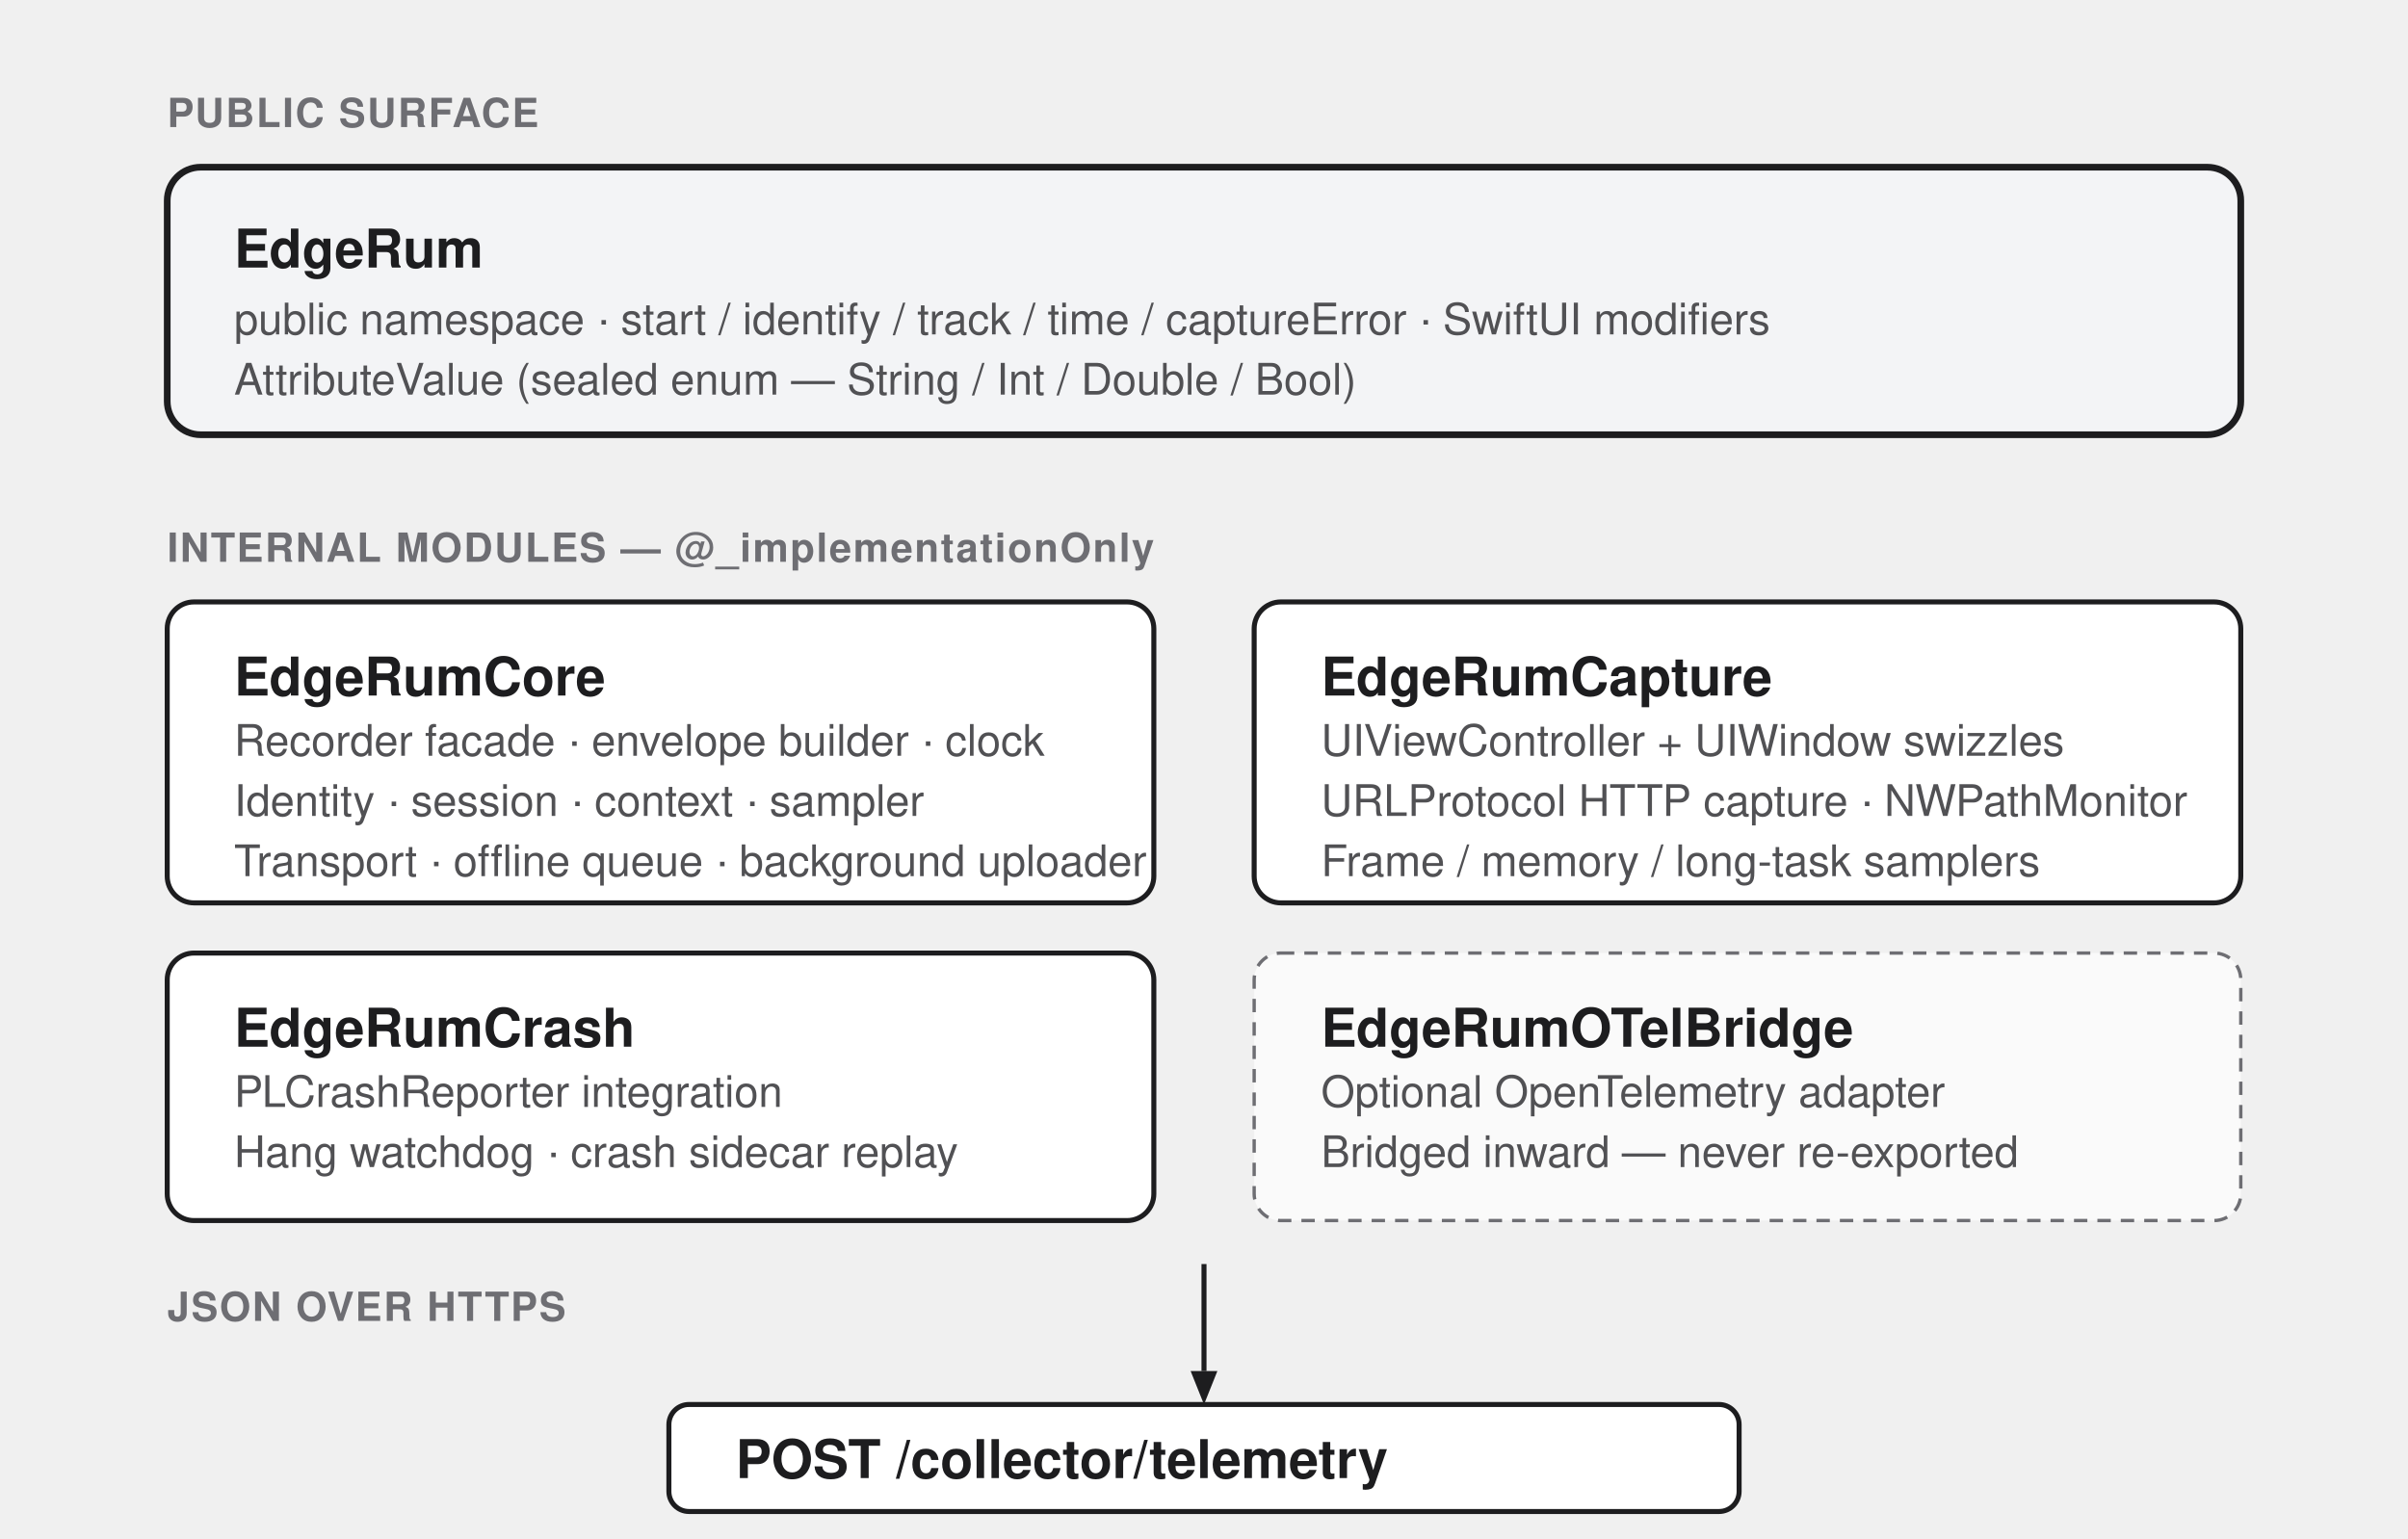
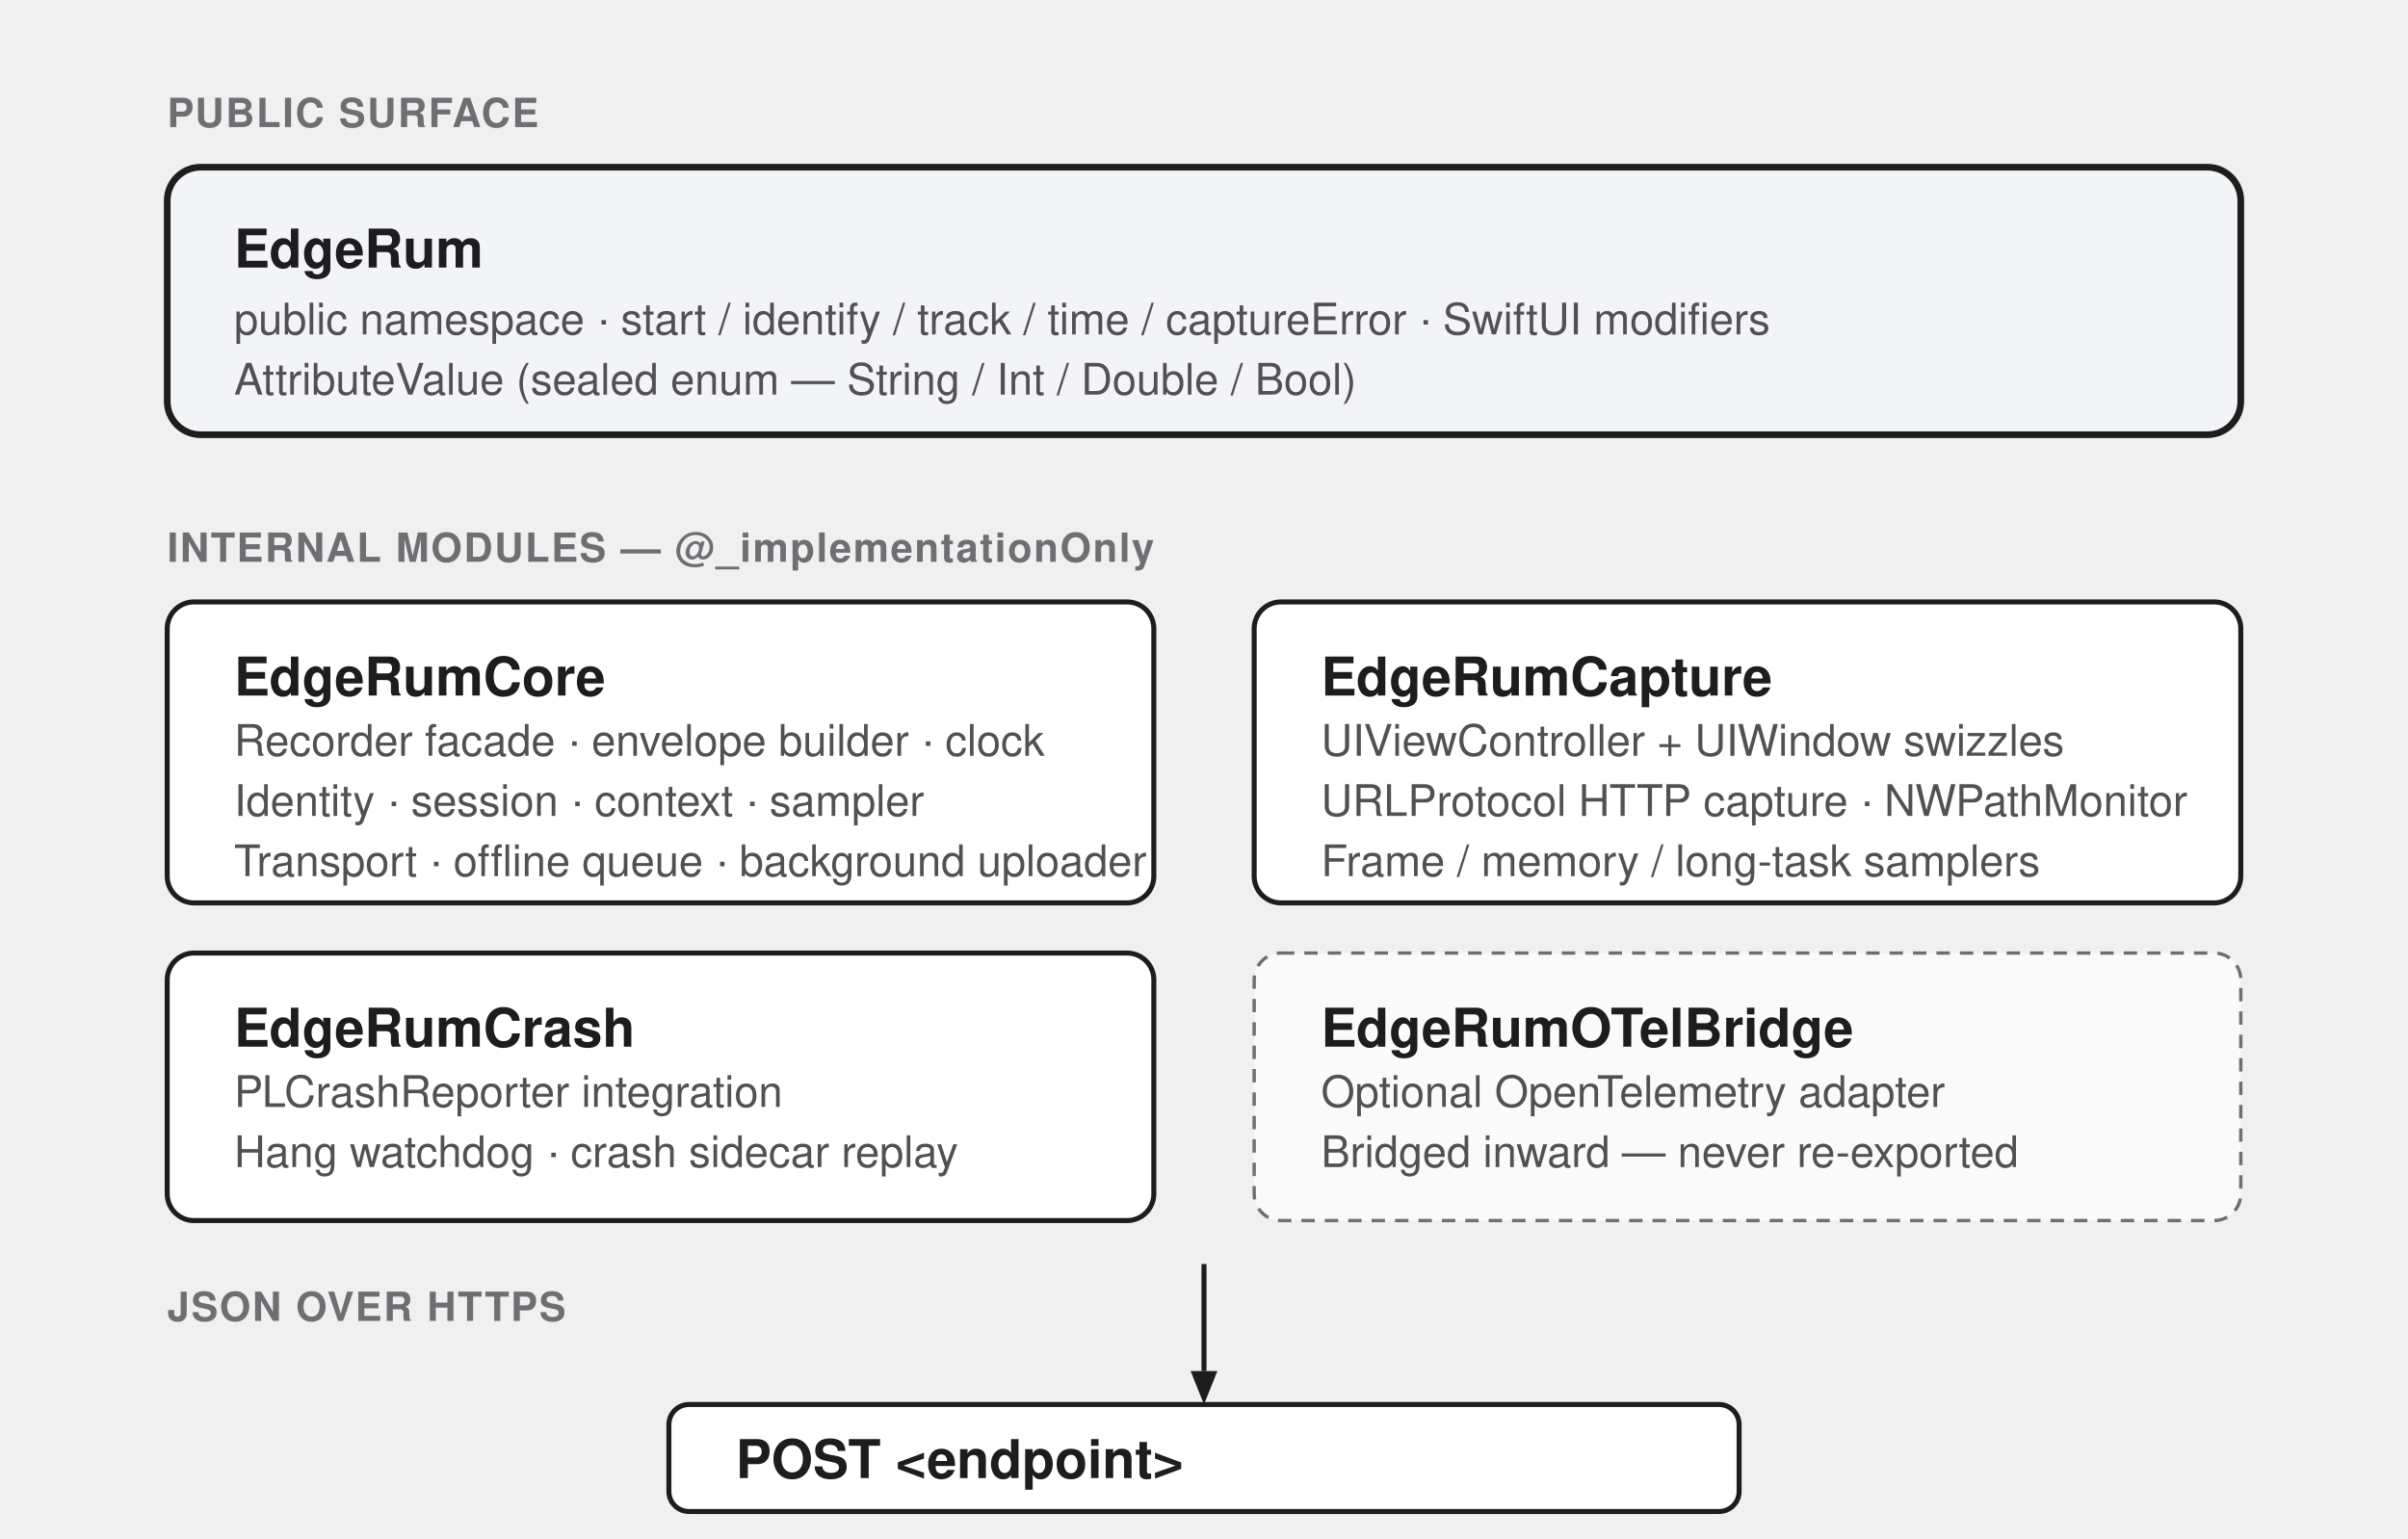
<svg xmlns="http://www.w3.org/2000/svg" viewBox="0 0 720 460" width="720" height="460" role="img" aria-labelledby="arch-overview-title arch-overview-desc">
  <style>
        text { font-family: -apple-system, "SF Pro Text", Helvetica, Arial, sans-serif; fill: #1d1d1f; }
        .module     { fill: #ffffff; stroke: #1d1d1f; stroke-width: 1.5; }
        .module-pub { fill: #f3f4f6; stroke: #1d1d1f; stroke-width: 2; }
        .module-ext { fill: #fafafa; stroke: #6e6e73; stroke-width: 1; stroke-dasharray: 4 3; }
        .arrow      { stroke: #1d1d1f; stroke-width: 1.5; fill: none; }
        .label-bold { font-weight: 600; font-size: 16px; }
        .label-norm { font-weight: 400; font-size: 13px; fill: #515154; }
        .heading    { font-weight: 600; font-size: 12px; fill: #6e6e73; letter-spacing: 0.5px; }
    </style>
  <text x="50" y="38" class="heading">PUBLIC SURFACE</text>
  <rect x="50" y="50" width="620" height="80" rx="10" class="module-pub" />
  <text x="70" y="80" class="label-bold">EdgeRum</text>
  <text x="70" y="100" class="label-norm">
        public namespace · start / identify / track / time / captureError · SwiftUI modifiers
    </text>
  <text x="70" y="118" class="label-norm">
        AttributeValue (sealed enum — String / Int / Double / Bool)
    </text>
  <text x="50" y="168" class="heading">INTERNAL MODULES — @_implementationOnly</text>
  <rect x="50" y="180" width="295" height="90" rx="8" class="module" />
  <text x="70" y="208" class="label-bold">EdgeRumCore</text>
  <text x="70" y="226" class="label-norm">Recorder facade · envelope builder · clock</text>
  <text x="70" y="244" class="label-norm">Identity · session · context · sampler</text>
  <text x="70" y="262" class="label-norm">Transport · offline queue · background uploader</text>
  <rect x="375" y="180" width="295" height="90" rx="8" class="module" />
  <text x="395" y="208" class="label-bold">EdgeRumCapture</text>
  <text x="395" y="226" class="label-norm">UIViewController + UIWindow swizzles</text>
  <text x="395" y="244" class="label-norm">URLProtocol HTTP capture · NWPathMonitor</text>
  <text x="395" y="262" class="label-norm">Frame / memory / long-task samplers</text>
  <rect x="50" y="285" width="295" height="80" rx="8" class="module" />
  <text x="70" y="313" class="label-bold">EdgeRumCrash</text>
  <text x="70" y="331" class="label-norm">PLCrashReporter integration</text>
  <text x="70" y="349" class="label-norm">Hang watchdog · crash sidecar replay</text>
  <rect x="375" y="285" width="295" height="80" rx="8" class="module-ext" />
  <text x="395" y="313" class="label-bold">EdgeRumOTelBridge</text>
  <text x="395" y="331" class="label-norm">Optional OpenTelemetry adapter</text>
  <text x="395" y="349" class="label-norm">Bridged inward — never re-exported</text>
  <text x="50" y="395" class="heading">JSON OVER HTTPS</text>
  <line x1="360" y1="378" x2="360" y2="410" class="arrow" />
  <polygon points="356,410 364,410 360,420" fill="#1d1d1f" />
  <rect x="200" y="420" width="320" height="32" rx="6" class="module" />
-   <text x="220" y="442" class="label-bold">POST /collector/telemetry</text>
+   <text x="220" y="442" class="label-bold">POST &lt;endpoint&gt;</text>
</svg>
